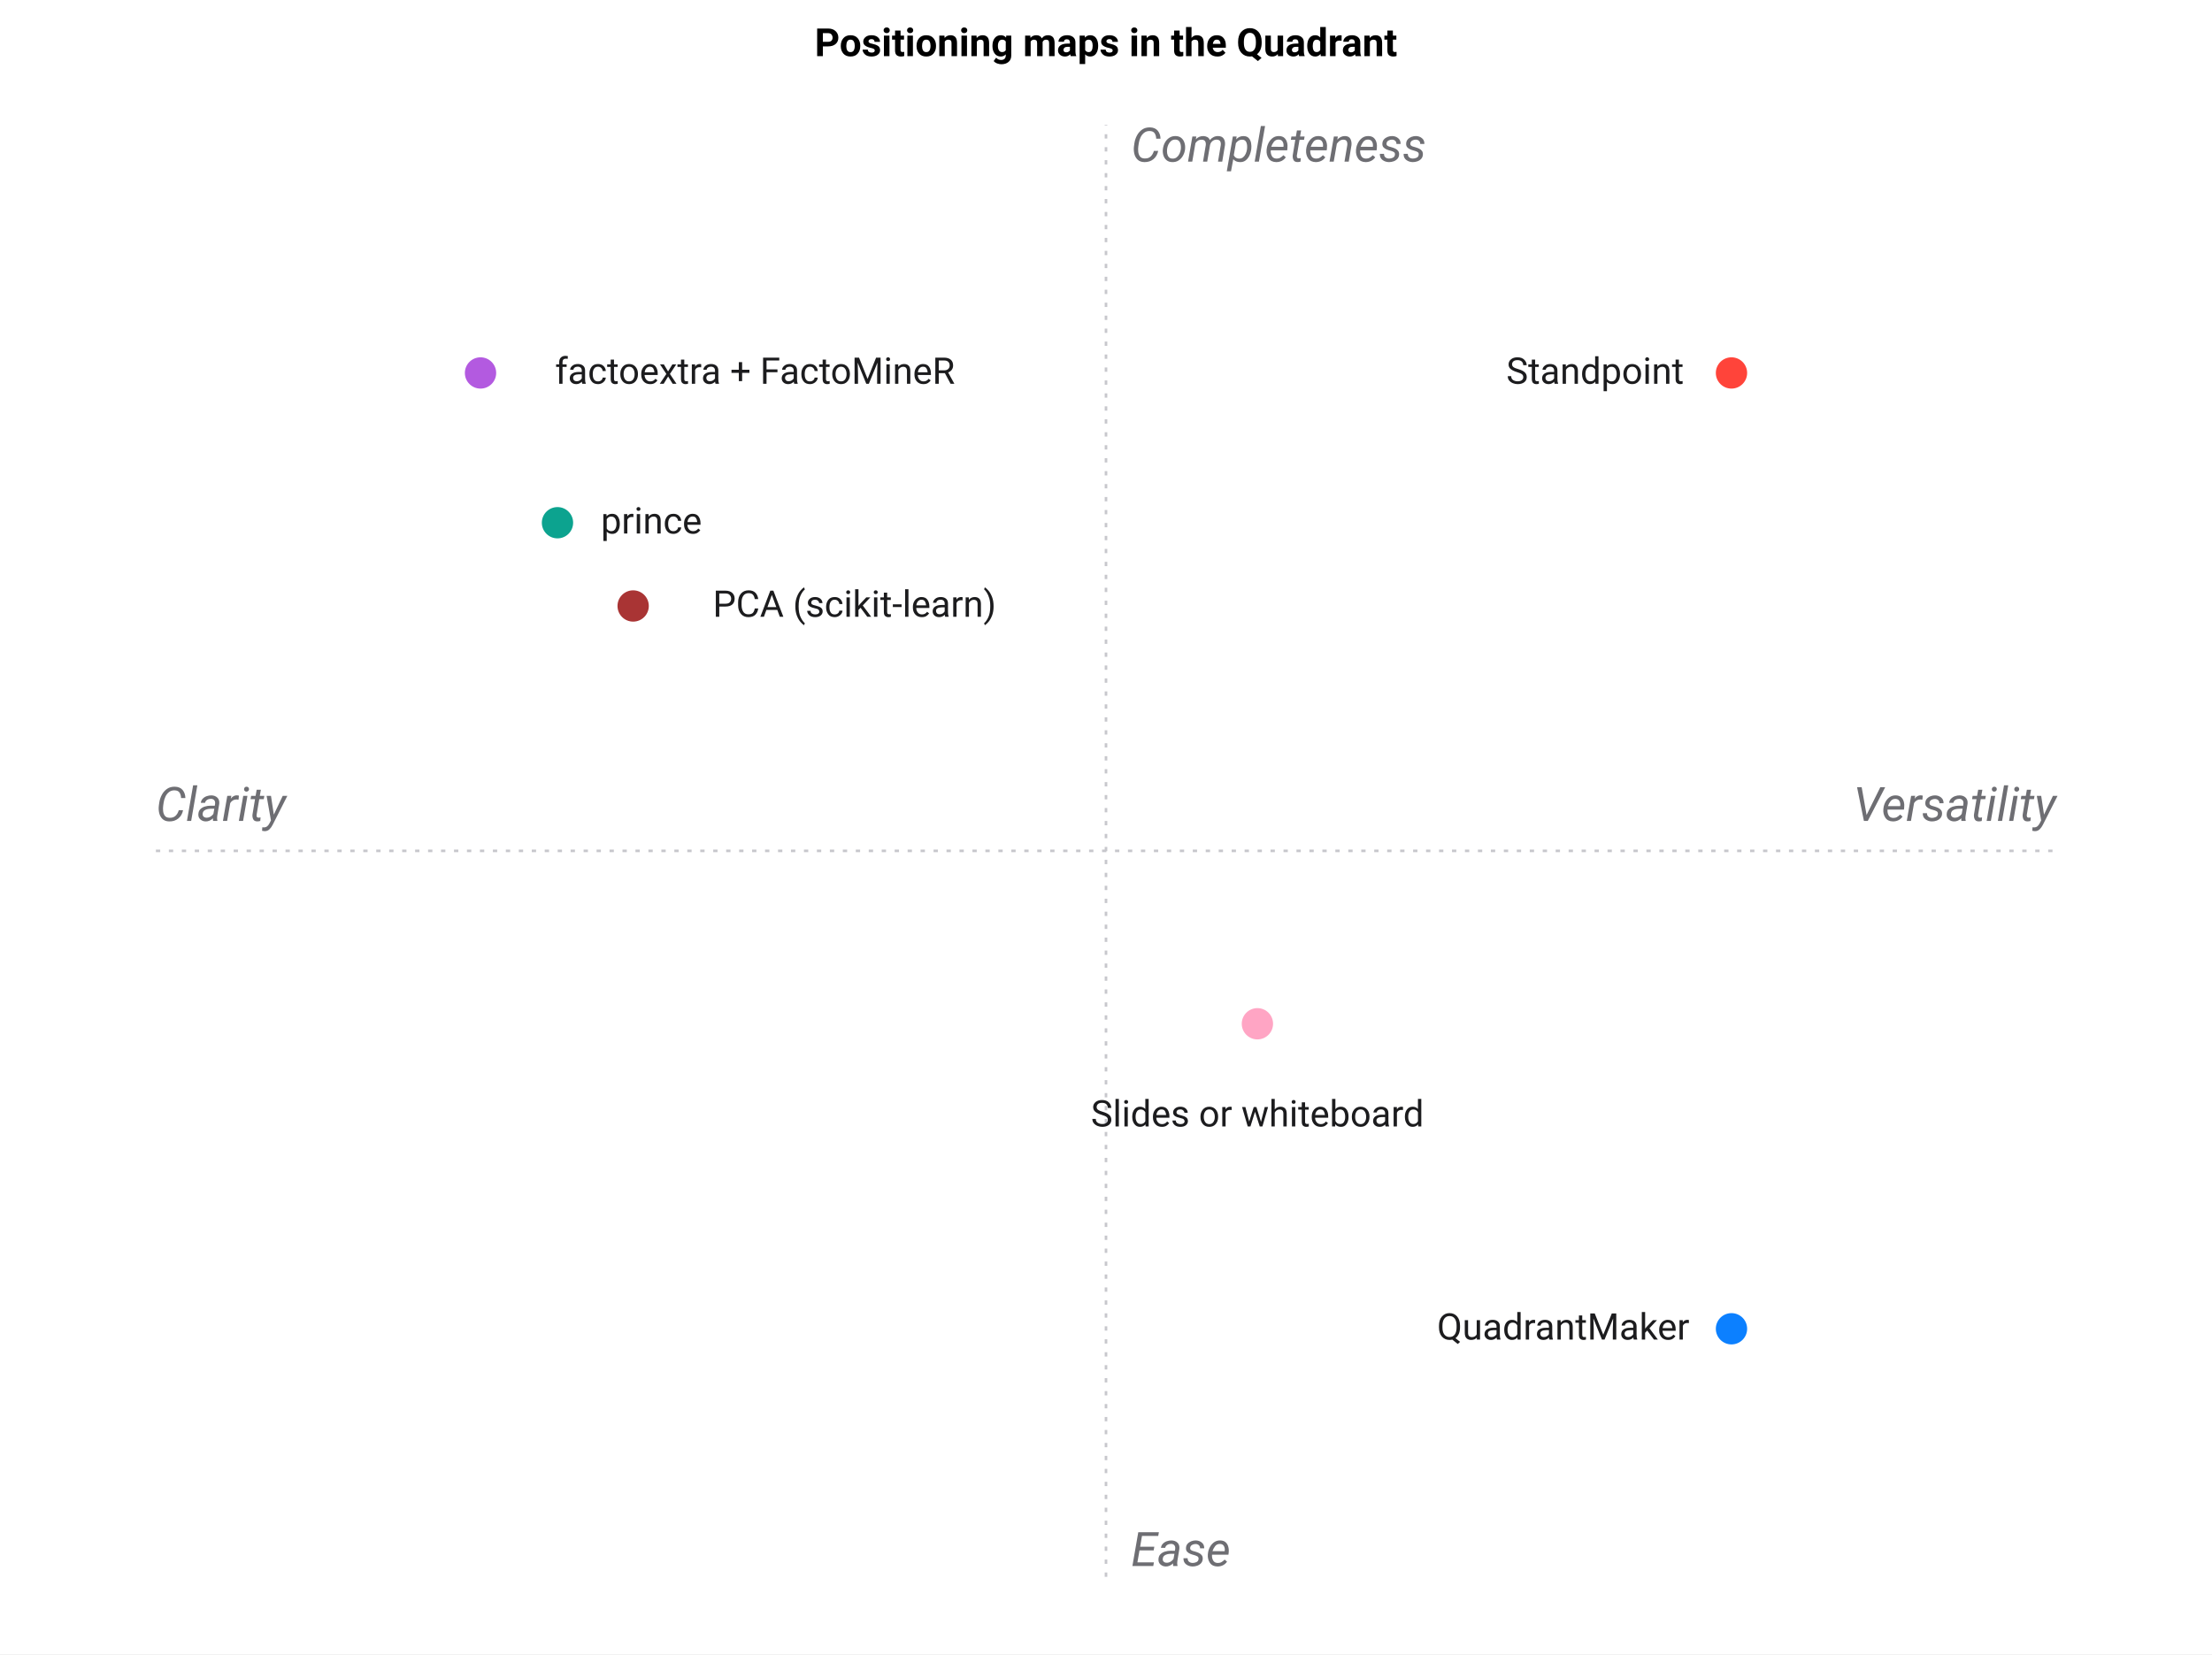
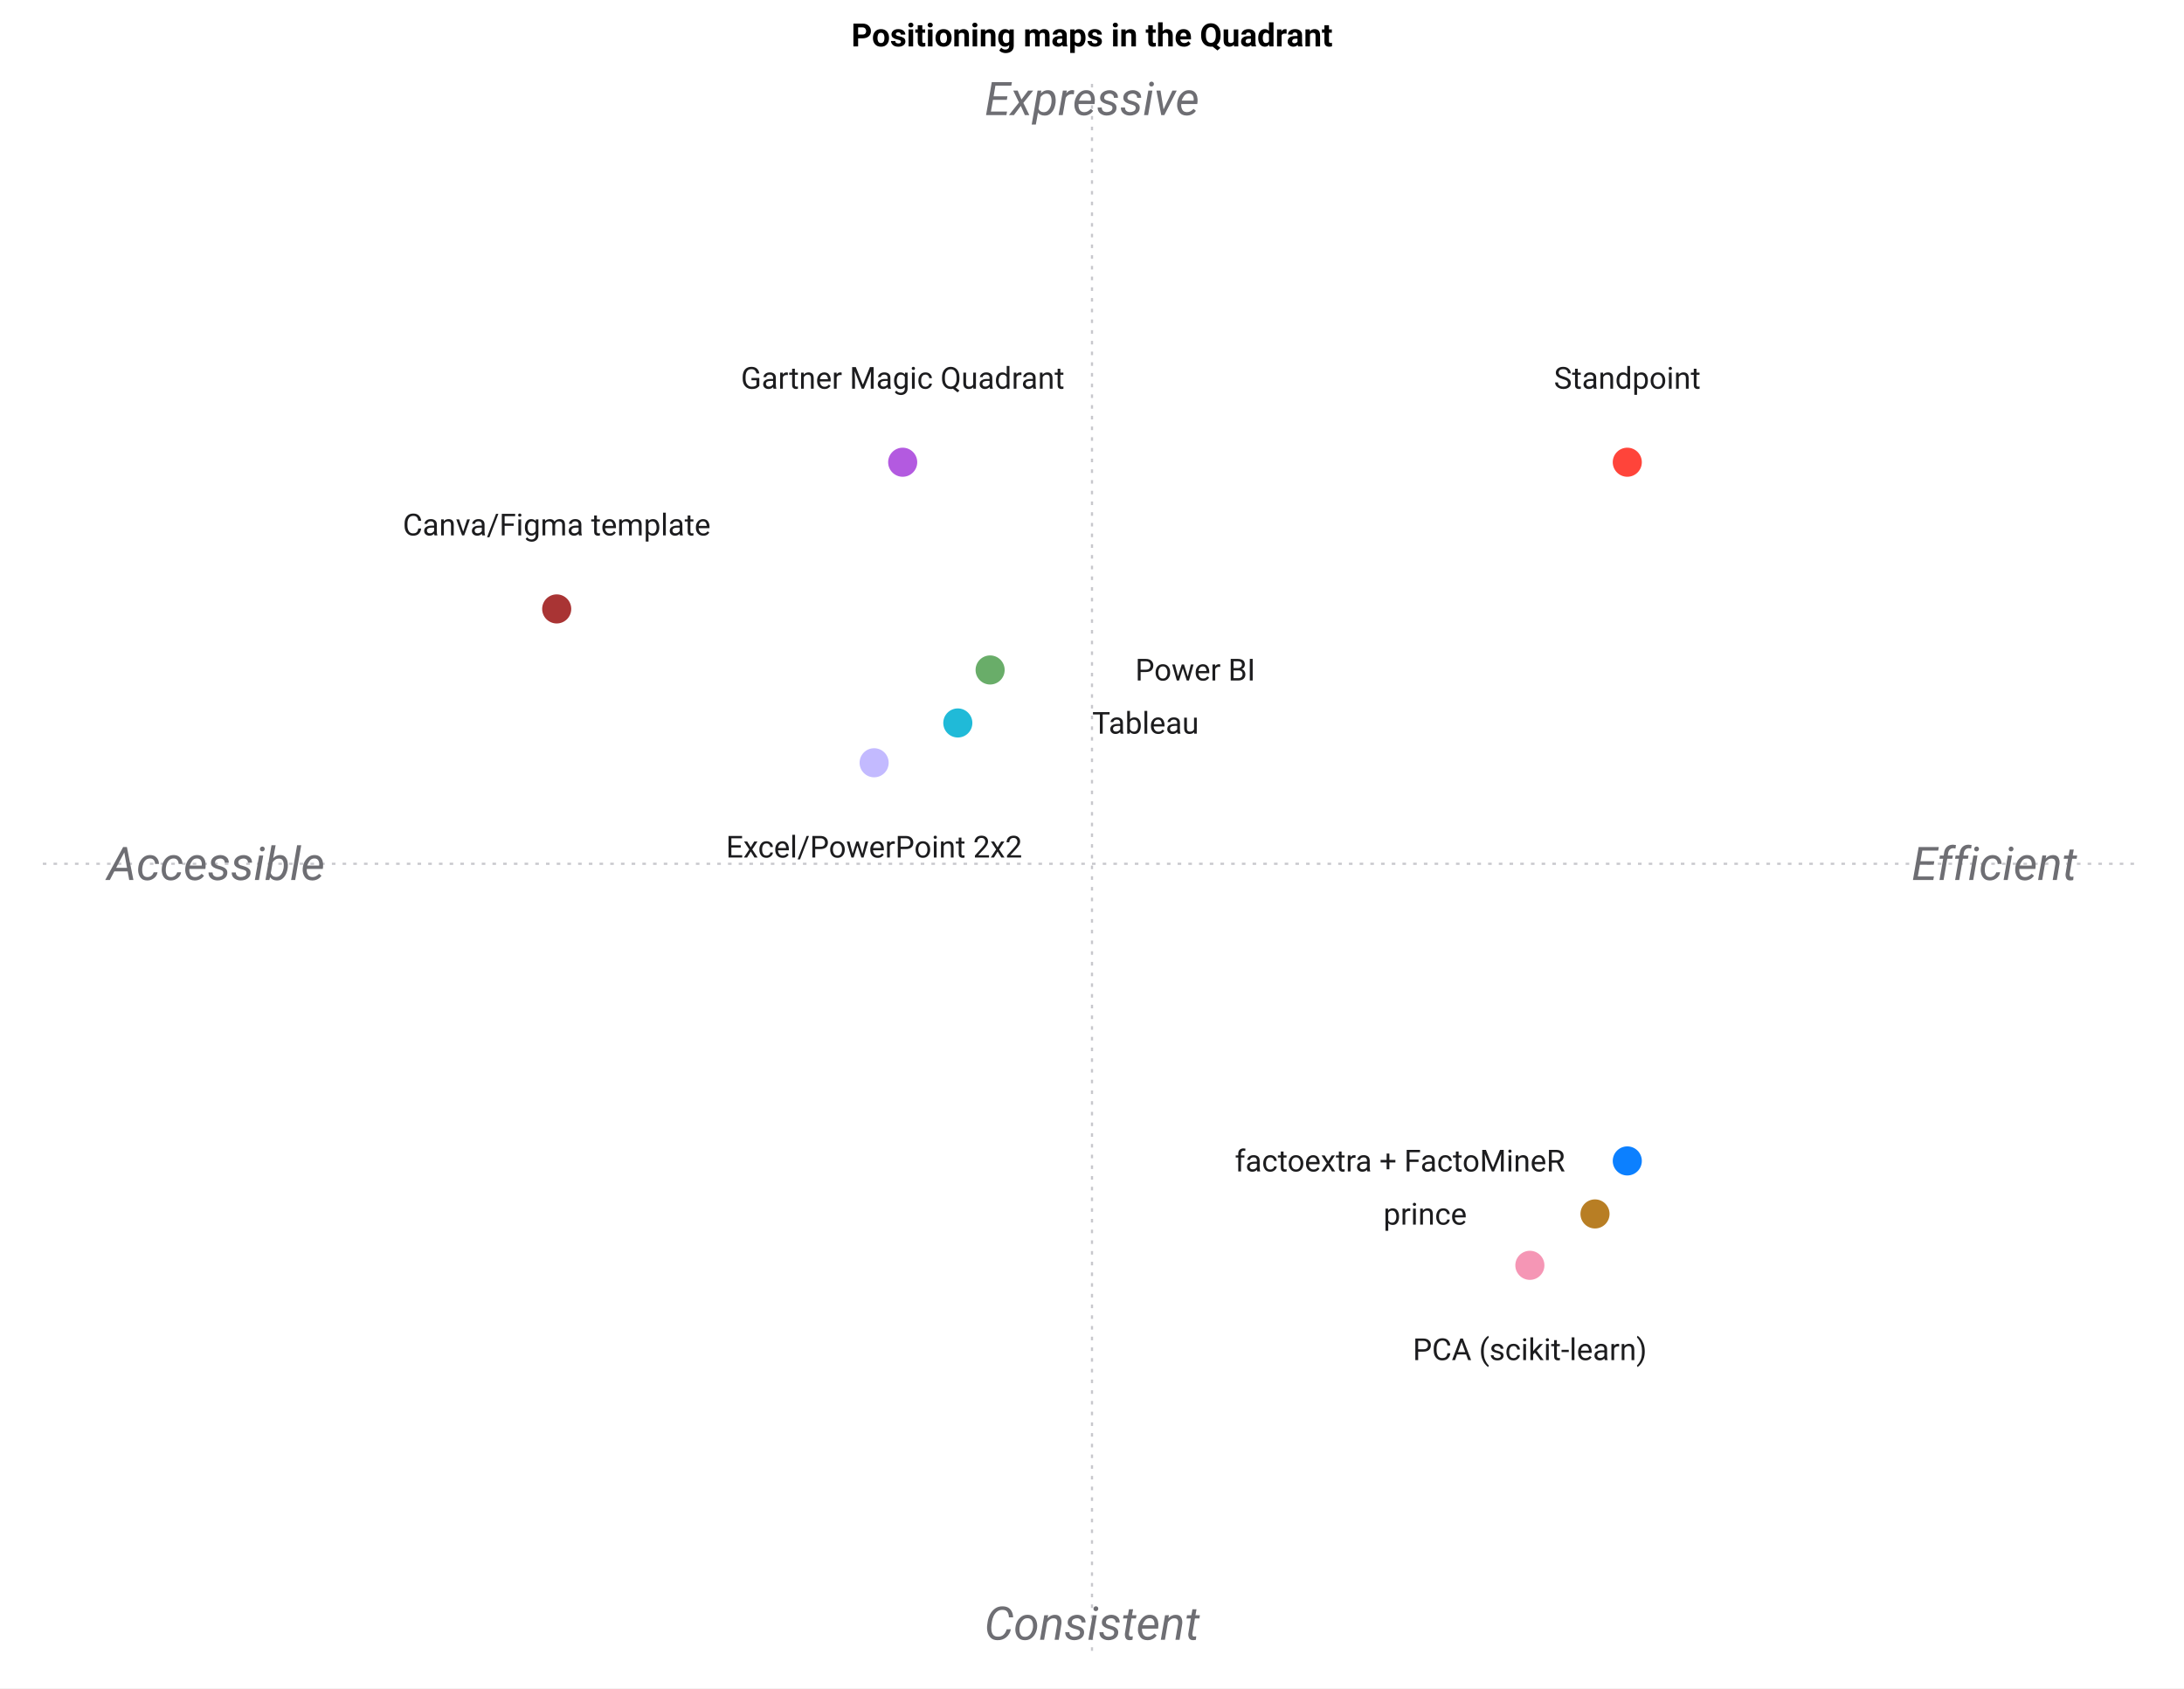
- <svg xmlns="http://www.w3.org/2000/svg" version="1.1" class="marks" width="1024" height="766" viewBox="0 0 1024 766">
-   <rect width="1024" height="766" fill="white" />
-   <g fill="none" stroke-miterlimit="10" transform="translate(12,34)">
-     <g class="mark-group role-frame root" role="graphics-object" aria-roledescription="group mark container">
-       <g transform="translate(0,0)">
-         <path class="background" aria-hidden="true" d="M0,0h1000v720h-1000Z" />
-         <g>
-           <g class="mark-group role-axis">
-             <g transform="translate(0.5,720.5)">
-               <path class="background" aria-hidden="true" d="M0,0h0v0h0Z" pointer-events="none" />
-               <g />
-               <path class="foreground" aria-hidden="true" d="" pointer-events="none" display="none" />
-             </g>
-           </g>
-           <g class="mark-group role-axis">
-             <g transform="translate(0.5,0.5)">
-               <path class="background" aria-hidden="true" d="M0,0h0v0h0Z" pointer-events="none" />
-               <g />
-               <path class="foreground" aria-hidden="true" d="" pointer-events="none" display="none" />
-             </g>
-           </g>
-           <g class="mark-rule role-mark layer_0_marks" role="graphics-symbol" aria-roledescription="rule mark container">
-             <line transform="translate(60.16753,360)" x2="879.665" y2="0" stroke="#C7C7CC" stroke-width="1.2" stroke-dasharray="2,4" />
-           </g>
-           <g class="mark-rule role-mark layer_1_marks" role="graphics-symbol" aria-roledescription="rule mark container">
-             <line transform="translate(500,696.1536)" x2="0" y2="-672.307" stroke="#C7C7CC" stroke-width="1.2" stroke-dasharray="2,4" />
-           </g>
-           <g class="mark-text role-mark layer_2_marks" role="graphics-object" aria-roledescription="text mark container">
-             <text aria-label="x: 3.07882732179; y: 0.073766416204; t: Versatility" role="graphics-symbol" aria-roledescription="text mark" text-anchor="end" transform="translate(939.8325,346.148)" font-family="Roboto, -apple-system, Helvetica, Arial, sans-serif" font-size="22px" font-style="italic" fill="#6E6E73">Versatility</text>
-           </g>
-           <g class="mark-text role-mark layer_3_marks" role="graphics-object" aria-roledescription="text mark container">
-             <text aria-label="x: −3.07882732179; y: 0.073766416204; t: Clarity" role="graphics-symbol" aria-roledescription="text mark" text-anchor="start" transform="translate(60.16753,346.148)" font-family="Roboto, -apple-system, Helvetica, Arial, sans-serif" font-size="22px" font-style="italic" fill="#6E6E73">Clarity</text>
-           </g>
-           <g class="mark-text role-mark layer_4_marks" role="graphics-object" aria-roledescription="text mark container">
-             <text aria-label="x: 0.0810751105145; y: 2.80127965535; t: Completeness" role="graphics-symbol" aria-roledescription="text mark" text-anchor="start" transform="translate(511.5822,40.84644)" font-family="Roboto, -apple-system, Helvetica, Arial, sans-serif" font-size="22px" font-style="italic" fill="#6E6E73">Completeness</text>
-           </g>
-           <g class="mark-text role-mark layer_5_marks" role="graphics-object" aria-roledescription="text mark container">
-             <text aria-label="x: 0.0810751105145; y: −2.80127965535; t: Ease" role="graphics-symbol" aria-roledescription="text mark" text-anchor="start" transform="translate(511.5822,691.1536)" font-family="Roboto, -apple-system, Helvetica, Arial, sans-serif" font-size="22px" font-style="italic" fill="#6E6E73">Ease</text>
-           </g>
-           <g class="mark-symbol role-mark layer_6_marks" role="graphics-object" aria-roledescription="symbol mark container">
-             <path aria-label="axis1: 2.02687776286; axis2: 1.8441604051; name: Standpoint; role: best" role="graphics-symbol" aria-roledescription="point" transform="translate(789.554,138.7008)" d="M7.746,0A7.746,7.746,0,1,1,-7.746,0A7.746,7.746,0,1,1,7.746,0" fill="#FF3B30" stroke="white" stroke-width="1" opacity="0.95" />
-             <path aria-label="axis1: −1.77746049578; axis2: 1.26622635854; name: prince; role: competitor" role="graphics-symbol" aria-roledescription="point" transform="translate(246.0771,208.0528)" d="M7.746,0A7.746,7.746,0,1,1,-7.746,0A7.746,7.746,0,1,1,7.746,0" fill="#009E89" stroke="white" stroke-width="1" opacity="0.95" />
-             <path aria-label="axis1: −1.53227191523; axis2: 0.944985796349; name: PCA (scikit-learn); role: worst" role="graphics-symbol" aria-roledescription="point" transform="translate(281.104,246.6017)" d="M7.746,0A7.746,7.746,0,1,1,-7.746,0A7.746,7.746,0,1,1,7.746,0" fill="#A52A2A" stroke="white" stroke-width="1" opacity="0.95" />
-             <path aria-label="axis1: −2.02687776286; axis2: 1.8441604051; name: factoextra + FactoMineR; role: top" role="graphics-symbol" aria-roledescription="point" transform="translate(210.446,138.7008)" d="M7.746,0A7.746,7.746,0,1,1,-7.746,0A7.746,7.746,0,1,1,7.746,0" fill="#AF52DE" stroke="white" stroke-width="1" opacity="0.95" />
-             <path aria-label="axis1: 2.02687776286; axis2: −1.8441604051; name: QuadrantMaker; role: right" role="graphics-symbol" aria-roledescription="point" transform="translate(789.554,581.2992)" d="M7.746,0A7.746,7.746,0,1,1,-7.746,0A7.746,7.746,0,1,1,7.746,0" fill="#007AFF" stroke="white" stroke-width="1" opacity="0.95" />
-             <path aria-label="axis1: 0.490642565122; axis2: −0.667171222935; name: Slides or whiteboard; role: competitor" role="graphics-symbol" aria-roledescription="point" transform="translate(570.0918,440.0605)" d="M7.746,0A7.746,7.746,0,1,1,-7.746,0A7.746,7.746,0,1,1,7.746,0" fill="#FFA1C1" stroke="white" stroke-width="1" opacity="0.95" />
-           </g>
-           <g class="mark-text role-mark layer_7_marks" role="graphics-object" aria-roledescription="text mark container">
-             <text aria-label="labelx: 1.58495084797; labely: 1.8441604051; label: Standpoint" role="graphics-symbol" aria-roledescription="text mark" text-anchor="middle" transform="translate(726.4215,143.7008)" font-family="Roboto, -apple-system, Helvetica, Arial, sans-serif" font-size="17px" fill="#1C1C1E">Standpoint</text>
-             <text aria-label="labelx: −1.47320812689; labely: 1.26622635854; label: prince" role="graphics-symbol" aria-roledescription="text mark" text-anchor="middle" transform="translate(289.5417,213.0528)" font-family="Roboto, -apple-system, Helvetica, Arial, sans-serif" font-size="17px" fill="#1C1C1E">prince</text>
-             <text aria-label="labelx: −0.814995908333; labely: 0.944985796349; label: PCA (scikit-learn)" role="graphics-symbol" aria-roledescription="text mark" text-anchor="middle" transform="translate(383.572,251.6017)" font-family="Roboto, -apple-system, Helvetica, Arial, sans-serif" font-size="17px" fill="#1C1C1E">PCA (scikit-learn)</text>
-             <text aria-label="labelx: −1.13750857347; labely: 1.8441604051; label: factoextra + FactoMineR" role="graphics-symbol" aria-roledescription="text mark" text-anchor="middle" transform="translate(337.4988,143.7008)" font-family="Roboto, -apple-system, Helvetica, Arial, sans-serif" font-size="17px" fill="#1C1C1E">factoextra + FactoMineR</text>
-             <text aria-label="labelx: 1.48169493847; labely: −1.8441604051; label: QuadrantMaker" role="graphics-symbol" aria-roledescription="text mark" text-anchor="middle" transform="translate(711.6707,586.2992)" font-family="Roboto, -apple-system, Helvetica, Arial, sans-serif" font-size="17px" fill="#1C1C1E">QuadrantMaker</text>
-             <text aria-label="labelx: 0.490642565122; labely: −1.02184451979; label: Slides or whiteboard" role="graphics-symbol" aria-roledescription="text mark" text-anchor="middle" transform="translate(570.0918,487.6213)" font-family="Roboto, -apple-system, Helvetica, Arial, sans-serif" font-size="17px" fill="#1C1C1E">Slides or whiteboard</text>
-           </g>
-           <g class="mark-group role-title">
-             <g transform="translate(500,-22)">
-               <path class="background" aria-hidden="true" d="M0,0h0v0h0Z" pointer-events="none" />
-               <g>
-                 <g class="mark-text role-title-text" role="graphics-symbol" aria-roledescription="title" aria-label="Title text 'Positioning maps in the Quadrant'" pointer-events="none">
-                   <text text-anchor="middle" transform="translate(0,14)" font-family="Roboto, -apple-system, Helvetica, Arial, sans-serif" font-size="18px" font-weight="bold" fill="#000" opacity="1">Positioning maps in the Quadrant</text>
-                 </g>
-               </g>
-               <path class="foreground" aria-hidden="true" d="" pointer-events="none" display="none" />
-             </g>
-           </g>
-         </g>
-         <path class="foreground" aria-hidden="true" d="" display="none" />
-       </g>
-     </g>
+ <svg xmlns="http://www.w3.org/2000/svg" width="1224" height="946" viewBox="0 0 1224 946" role="img" aria-labelledby="sp-title sp-desc" font-family="Roboto, -apple-system, Helvetica, Arial, sans-serif">
+   <rect width="1224" height="946" fill="#FFFFFF" />
+   <style>.sp-dot{cursor:pointer}.sp-dot:hover circle,.sp-dot:focus circle{stroke-width:2.4}.sp-dot:hover,.sp-dot:focus{filter:brightness(1.08);outline:none}</style>
+   <line x1="24.0" y1="484.0" x2="1200.0" y2="484.0" stroke="#C7C7CC" stroke-width="1.2" stroke-dasharray="2,4" />
+   <line x1="612.0" y1="925.0" x2="612.0" y2="43.0" stroke="#C7C7CC" stroke-width="1.2" stroke-dasharray="2,4" />
+   <text data-pole="right" x="1164.0" y="493.1" font-size="26" font-style="italic" fill="#6E6E73" text-anchor="end">Efficient</text>
+   <text data-pole="left" x="60.0" y="493.1" font-size="26" font-style="italic" fill="#6E6E73" text-anchor="start">Accessible</text>
+   <text data-pole="top" x="612.0" y="64.5" font-size="26" font-style="italic" fill="#6E6E73" text-anchor="middle">Expressive</text>
+   <text data-pole="bottom" x="612.0" y="918.8" font-size="26" font-style="italic" fill="#6E6E73" text-anchor="middle">Consistent</text>
+   <g class="sp-dot" tabindex="0" role="img" aria-label="Positioning maps: Standpoint role: best axis1: 2.11 axis2: 1.93">
+     <circle cx="912.0" cy="259.0" r="8.65" fill="#FF3B30" stroke="white" stroke-width="1" opacity="0.95" />
  </g>
+   <text x="912.0" y="217.8" font-size="17" fill="#1C1C1E" text-anchor="middle">Standpoint</text>
+   <g class="sp-dot" tabindex="0" role="img" aria-label="Positioning maps: prince role: competitor axis1: 1.98 axis2: -1.68">
+     <circle cx="893.9" cy="680.2" r="8.65" fill="#B47819" stroke="white" stroke-width="1" opacity="0.95" />
+   </g>
+   <text x="798.7" y="686.2" font-size="17" fill="#1C1C1E" text-anchor="middle">prince</text>
+   <g class="sp-dot" tabindex="0" role="img" aria-label="Positioning maps: PCA (scikit-learn) role: competitor axis1: 1.73 axis2: -1.93">
+     <circle cx="857.4" cy="709.0" r="8.65" fill="#F591B1" stroke="white" stroke-width="1" opacity="0.95" />
+   </g>
+   <text x="857.4" y="762.1" font-size="17" fill="#1C1C1E" text-anchor="middle">PCA (scikit-learn)</text>
+   <g class="sp-dot" tabindex="0" role="img" aria-label="Positioning maps: factoextra + FactoMineR role: right axis1: 2.11 axis2: -1.43">
+     <circle cx="912.0" cy="650.5" r="8.65" fill="#007AFF" stroke="white" stroke-width="1" opacity="0.95" />
+   </g>
+   <text x="784.6" y="656.4" font-size="17" fill="#1C1C1E" text-anchor="middle">factoextra + FactoMineR</text>
+   <g class="sp-dot" tabindex="0" role="img" aria-label="Positioning maps: Tableau role: competitor axis1: -0.53 axis2: 0.68">
+     <circle cx="536.8" cy="405.1" r="8.65" fill="#15B7D6" stroke="white" stroke-width="1" opacity="0.95" />
+   </g>
+   <text x="642.0" y="411.1" font-size="17" fill="#1C1C1E" text-anchor="middle">Tableau</text>
+   <g class="sp-dot" tabindex="0" role="img" aria-label="Positioning maps: Power BI role: competitor axis1: -0.40 axis2: 0.93">
+     <circle cx="554.9" cy="375.4" r="8.65" fill="#62A962" stroke="white" stroke-width="1" opacity="0.95" />
+   </g>
+   <text x="669.9" y="381.3" font-size="17" fill="#1C1C1E" text-anchor="middle">Power BI</text>
+   <g class="sp-dot" tabindex="0" role="img" aria-label="Positioning maps: Gartner Magic Quadrant role: top axis1: -0.75 axis2: 1.93">
+     <circle cx="505.9" cy="259.0" r="8.65" fill="#AF52DE" stroke="white" stroke-width="1" opacity="0.95" />
+   </g>
+   <text x="505.9" y="217.8" font-size="17" fill="#1C1C1E" text-anchor="middle">Gartner Magic Quadrant</text>
+   <g class="sp-dot" tabindex="0" role="img" aria-label="Positioning maps: Excel/PowerPoint 2x2 role: competitor axis1: -0.86 axis2: 0.49">
+     <circle cx="489.9" cy="427.4" r="8.65" fill="#C0B7FF" stroke="white" stroke-width="1" opacity="0.95" />
+   </g>
+   <text x="489.9" y="480.5" font-size="17" fill="#1C1C1E" text-anchor="middle">Excel/PowerPoint 2x2</text>
+   <g class="sp-dot" tabindex="0" role="img" aria-label="Positioning maps: Canva/Figma template role: worst axis1: -2.11 axis2: 1.23">
+     <circle cx="312.0" cy="341.2" r="8.65" fill="#A52A2A" stroke="white" stroke-width="1" opacity="0.95" />
+   </g>
+   <text x="312.0" y="300.0" font-size="17" fill="#1C1C1E" text-anchor="middle">Canva/Figma template</text>
+   <text x="612.0" y="26" font-size="18" font-weight="bold" fill="#000" text-anchor="middle">Positioning maps in the Quadrant</text>
</svg>
